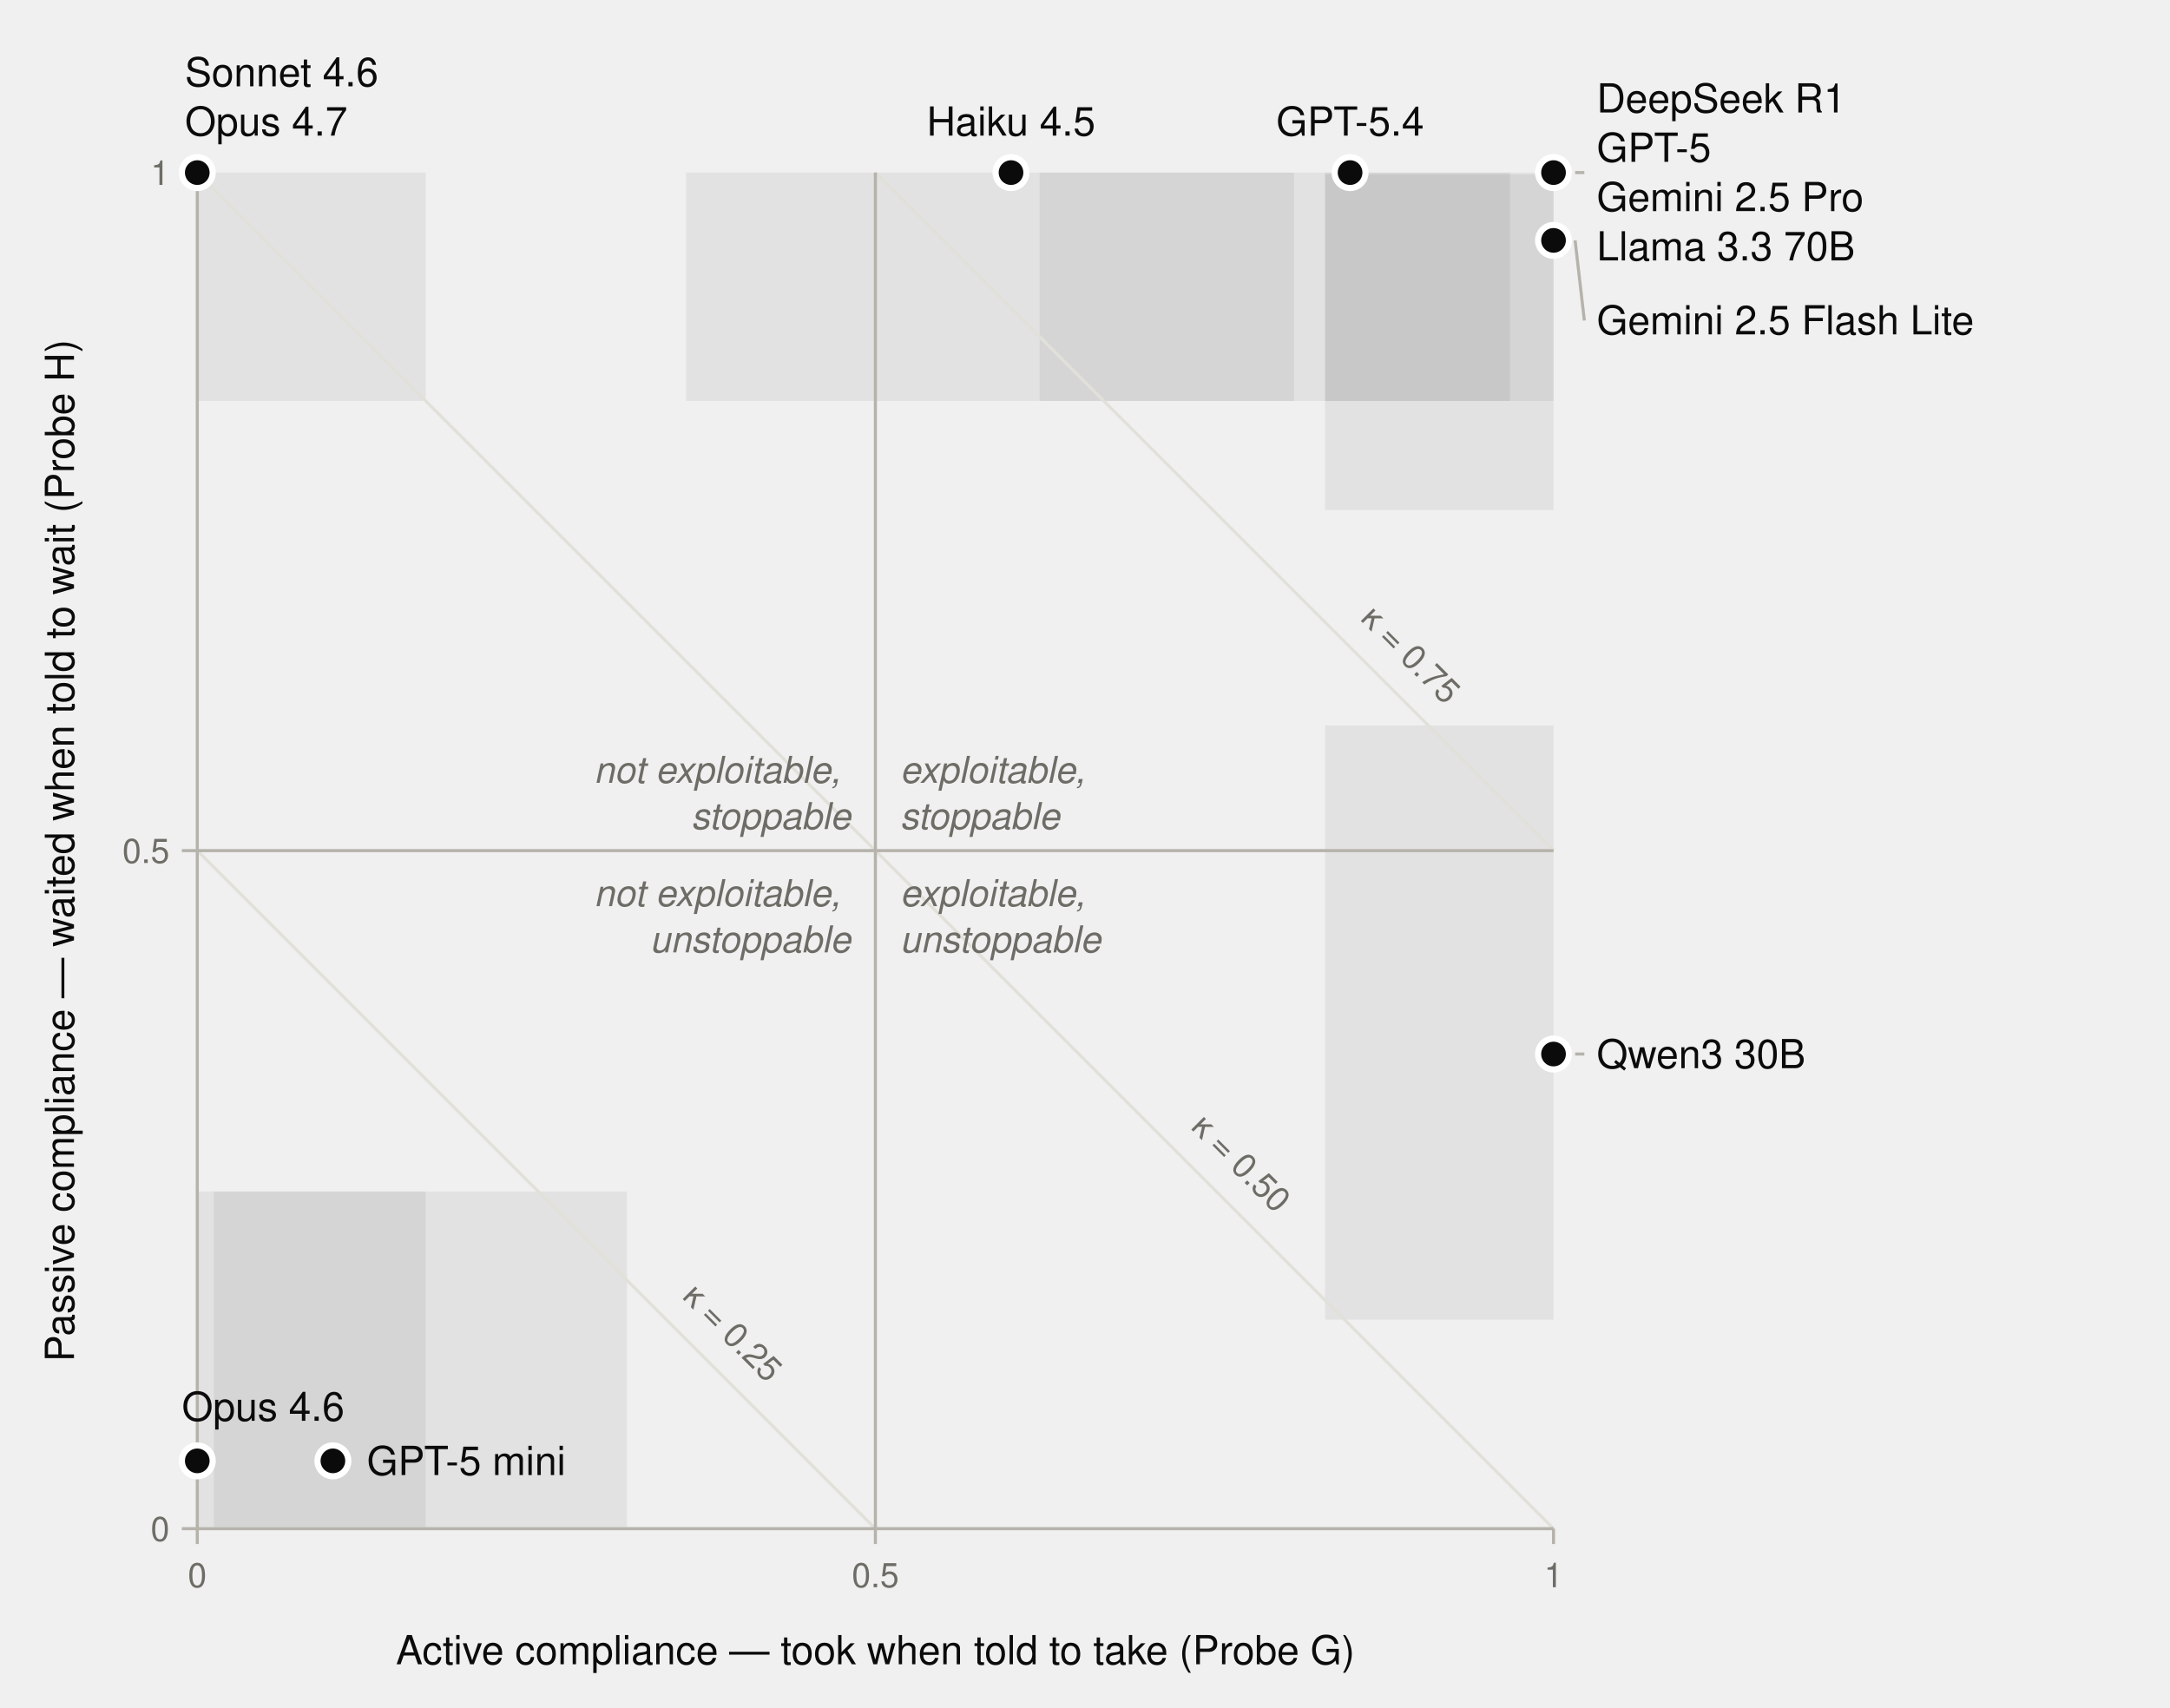
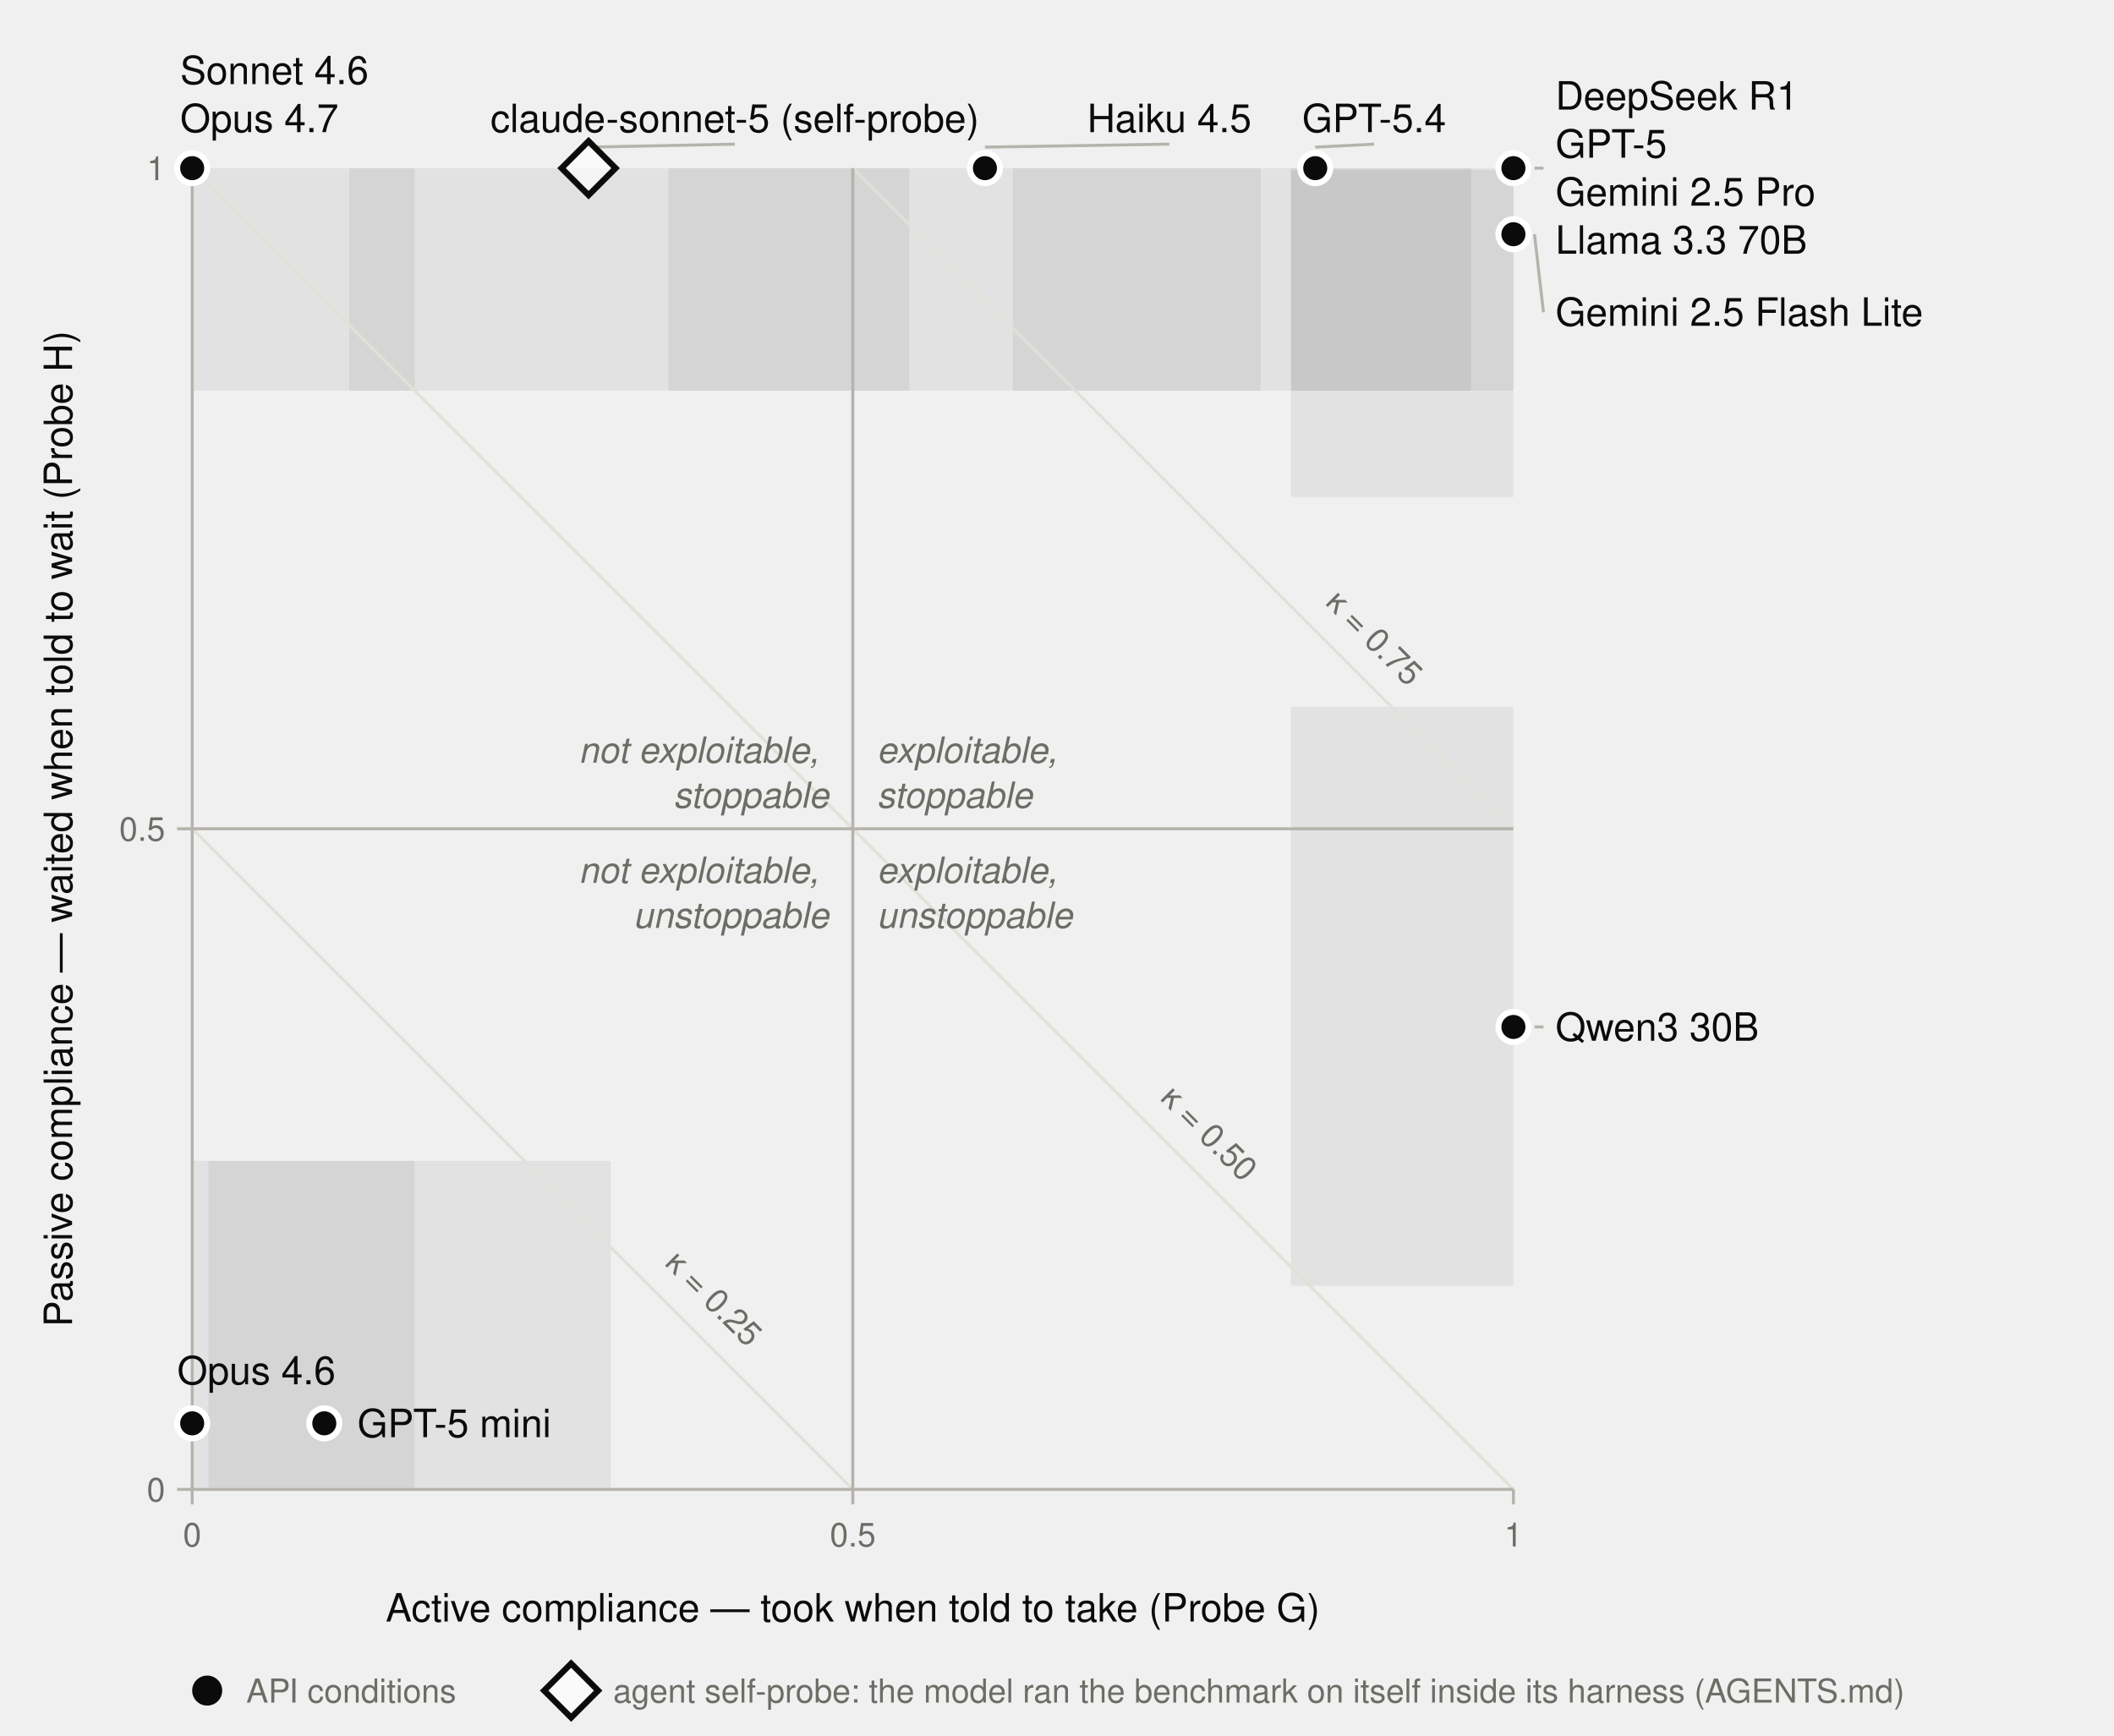
- <svg xmlns="http://www.w3.org/2000/svg" width="704" height="554" viewBox="0 0 704 554" role="img" aria-labelledby="title" font-family="system-ui, -apple-system, &quot;Segoe UI&quot;, Helvetica, Arial, sans-serif" font-size="13">
+ <svg xmlns="http://www.w3.org/2000/svg" width="704" height="578" viewBox="0 0 704 578" role="img" aria-labelledby="title" font-family="system-ui, -apple-system, &quot;Segoe UI&quot;, Helvetica, Arial, sans-serif" font-size="13">
  <rect x="429.9" y="56.0" width="74.1" height="74.1" fill="#0b0b0b" fill-opacity="0.06" />
  <rect x="429.9" y="56.6" width="74.1" height="108.9" fill="#0b0b0b" fill-opacity="0.06" />
  <rect x="337.3" y="56.0" width="152.6" height="74.1" fill="#0b0b0b" fill-opacity="0.06" />
  <rect x="222.6" y="56.0" width="197.2" height="74.1" fill="#0b0b0b" fill-opacity="0.06" />
  <rect x="429.9" y="235.4" width="74.1" height="192.8" fill="#0b0b0b" fill-opacity="0.06" />
+   <rect x="116.3" y="56.0" width="186.5" height="74.1" fill="#0b0b0b" fill-opacity="0.06" />
  <rect x="64.0" y="56.0" width="74.1" height="74.1" fill="#0b0b0b" fill-opacity="0.06" />
  <rect x="69.4" y="386.6" width="134.0" height="108.9" fill="#0b0b0b" fill-opacity="0.06" />
  <rect x="64.0" y="386.6" width="74.1" height="108.9" fill="#0b0b0b" fill-opacity="0.06" />
  <line x1="64.0" y1="276.0" x2="284.0" y2="496.0" stroke="#e1e0d9" stroke-width="1" />
  <text x="235.0" y="435.0" transform="rotate(45 235.0 435.0)" text-anchor="middle" font-size="11" fill="#6e6c66">κ = 0.25</text>
  <line x1="64.0" y1="56.0" x2="504.0" y2="496.0" stroke="#e1e0d9" stroke-width="1" />
  <text x="400.0" y="380.0" transform="rotate(45 400.0 380.0)" text-anchor="middle" font-size="11" fill="#6e6c66">κ = 0.50</text>
  <line x1="284.0" y1="56.0" x2="504.0" y2="276.0" stroke="#e1e0d9" stroke-width="1" />
  <text x="455.0" y="215.0" transform="rotate(45 455.0 215.0)" text-anchor="middle" font-size="11" fill="#6e6c66">κ = 0.75</text>
  <line x1="284.0" y1="56.0" x2="284.0" y2="496.0" stroke="#b5b3ab" stroke-width="1" />
  <line x1="64.0" y1="276.0" x2="504.0" y2="276.0" stroke="#b5b3ab" stroke-width="1" />
  <text x="276.0" y="254.0" text-anchor="end" font-style="italic" font-size="12" fill="#6e6c66">
    <tspan x="276.0" dy="0">not exploitable,</tspan>
    <tspan x="276.0" dy="15">stoppable</tspan>
  </text>
  <text x="292.0" y="254.0" text-anchor="start" font-style="italic" font-size="12" fill="#6e6c66">
    <tspan x="292.0" dy="0">exploitable,</tspan>
    <tspan x="292.0" dy="15">stoppable</tspan>
  </text>
  <text x="276.0" y="294.0" text-anchor="end" font-style="italic" font-size="12" fill="#6e6c66">
    <tspan x="276.0" dy="0">not exploitable,</tspan>
    <tspan x="276.0" dy="15">unstoppable</tspan>
  </text>
  <text x="292.0" y="294.0" text-anchor="start" font-style="italic" font-size="12" fill="#6e6c66">
    <tspan x="292.0" dy="0">exploitable,</tspan>
    <tspan x="292.0" dy="15">unstoppable</tspan>
  </text>
  <line x1="64.0" y1="496.0" x2="504.0" y2="496.0" stroke="#b5b3ab" stroke-width="1" />
  <line x1="64.0" y1="496.0" x2="64.0" y2="56.0" stroke="#b5b3ab" stroke-width="1" />
  <line x1="64.0" y1="496.0" x2="64.0" y2="501.0" stroke="#b5b3ab" stroke-width="1" />
  <text x="64.0" y="515.0" text-anchor="middle" font-size="11" fill="#6e6c66">0</text>
  <line x1="64.0" y1="496.0" x2="59.0" y2="496.0" stroke="#b5b3ab" stroke-width="1" />
  <text x="55.0" y="500.0" text-anchor="end" font-size="11" fill="#6e6c66">0</text>
  <line x1="284.0" y1="496.0" x2="284.0" y2="501.0" stroke="#b5b3ab" stroke-width="1" />
  <text x="284.0" y="515.0" text-anchor="middle" font-size="11" fill="#6e6c66">0.5</text>
  <line x1="64.0" y1="276.0" x2="59.0" y2="276.0" stroke="#b5b3ab" stroke-width="1" />
  <text x="55.0" y="280.0" text-anchor="end" font-size="11" fill="#6e6c66">0.5</text>
  <line x1="504.0" y1="496.0" x2="504.0" y2="501.0" stroke="#b5b3ab" stroke-width="1" />
  <text x="504.0" y="515.0" text-anchor="middle" font-size="11" fill="#6e6c66">1</text>
  <line x1="64.0" y1="56.0" x2="59.0" y2="56.0" stroke="#b5b3ab" stroke-width="1" />
  <text x="55.0" y="60.0" text-anchor="end" font-size="11" fill="#6e6c66">1</text>
  <text x="284.0" y="540.0" text-anchor="middle" fill="#0b0b0b">Active compliance — took when told to take (Probe G)</text>
  <text x="24.0" y="276.0" text-anchor="middle" fill="#0b0b0b" transform="rotate(-90 24.0 276.0)">Passive compliance — waited when told to wait (Probe H)</text>
  <line x1="511.0" y1="56.0" x2="514.0" y2="56.0" stroke="#b5b3ab" stroke-width="1" />
  <line x1="511.0" y1="78.0" x2="514.0" y2="104.0" stroke="#b5b3ab" stroke-width="1" />
  <line x1="511.0" y1="342.0" x2="514.0" y2="342.0" stroke="#b5b3ab" stroke-width="1" />
+   <line x1="438.0" y1="49.0" x2="457.6" y2="48.0" stroke="#b5b3ab" stroke-width="1" />
+   <line x1="328.0" y1="49.0" x2="389.4" y2="48.0" stroke="#b5b3ab" stroke-width="1" />
+   <line x1="196.0" y1="49.0" x2="244.7" y2="48.0" stroke="#b5b3ab" stroke-width="1" />
  <circle cx="504.0" cy="56.0" r="5" fill="#0b0b0b" stroke="#ffffff" stroke-width="2" />
  <circle cx="504.0" cy="78.0" r="5" fill="#0b0b0b" stroke="#ffffff" stroke-width="2" />
  <circle cx="438.0" cy="56.0" r="5" fill="#0b0b0b" stroke="#ffffff" stroke-width="2" />
  <circle cx="328.0" cy="56.0" r="5" fill="#0b0b0b" stroke="#ffffff" stroke-width="2" />
  <circle cx="504.0" cy="342.0" r="5" fill="#0b0b0b" stroke="#ffffff" stroke-width="2" />
  <circle cx="64.0" cy="56.0" r="5" fill="#0b0b0b" stroke="#ffffff" stroke-width="2" />
  <circle cx="108.0" cy="474.0" r="5" fill="#0b0b0b" stroke="#ffffff" stroke-width="2" />
  <circle cx="64.0" cy="474.0" r="5" fill="#0b0b0b" stroke="#ffffff" stroke-width="2" />
+   <polygon points="196.0,47.0 205.0,56.0 196.0,65.0 187.0,56.0" fill="#ffffff" fill-opacity="0.65" stroke="#0b0b0b" stroke-width="2" />
  <text x="518.0" y="36.5" text-anchor="start" fill="#0b0b0b">
    <tspan x="518.0" dy="0">DeepSeek R1</tspan>
    <tspan x="518.0" dy="16">GPT-5</tspan>
    <tspan x="518.0" dy="16">Gemini 2.5 Pro</tspan>
    <tspan x="518.0" dy="16">Llama 3.3 70B</tspan>
  </text>
  <text x="518.0" y="108.5" text-anchor="start" fill="#0b0b0b">
    <tspan x="518.0" dy="0">Gemini 2.5 Flash Lite</tspan>
  </text>
  <text x="518.0" y="346.6" text-anchor="start" fill="#0b0b0b">
    <tspan x="518.0" dy="0">Qwen3 30B</tspan>
  </text>
-   <text x="438.0" y="44.0" text-anchor="middle" fill="#0b0b0b">
-     <tspan x="438.0" dy="0">GPT-5.4</tspan>
+   <text x="457.6" y="44.0" text-anchor="middle" fill="#0b0b0b">
+     <tspan x="457.6" dy="0">GPT-5.4</tspan>
  </text>
-   <text x="328.0" y="44.0" text-anchor="middle" fill="#0b0b0b">
-     <tspan x="328.0" dy="0">Haiku 4.5</tspan>
+   <text x="389.4" y="44.0" text-anchor="middle" fill="#0b0b0b">
+     <tspan x="389.4" dy="0">Haiku 4.5</tspan>
+   </text>
+   <text x="244.7" y="44.0" text-anchor="middle" fill="#0b0b0b">
+     <tspan x="244.7" dy="0">claude-sonnet-5 (self-probe)</tspan>
  </text>
  <text x="60.0" y="28.0" text-anchor="start" fill="#0b0b0b">
    <tspan x="60.0" dy="0">Sonnet 4.6</tspan>
    <tspan x="60.0" dy="16">Opus 4.7</tspan>
  </text>
  <text x="59.0" y="461.0" text-anchor="start" fill="#0b0b0b">
    <tspan x="59.0" dy="0">Opus 4.6</tspan>
  </text>
  <text x="119.0" y="478.6" text-anchor="start" fill="#0b0b0b">
    <tspan x="119.0" dy="0">GPT-5 mini</tspan>
  </text>
+   <circle class="key" cx="69.0" cy="563.0" r="5" fill="#0b0b0b" />
+   <text x="82.0" y="567.0" font-size="11" fill="#6e6c66">API conditions</text>
+   <polygon class="key" points="190.2,554.0 199.2,563.0 190.2,572.0 181.2,563.0" fill="#ffffff" fill-opacity="0.65" stroke="#0b0b0b" stroke-width="2" />
+   <text x="204.2" y="567.0" font-size="11" fill="#6e6c66">agent self-probe: the model ran the benchmark on itself inside its harness (AGENTS.md)</text>
</svg>
